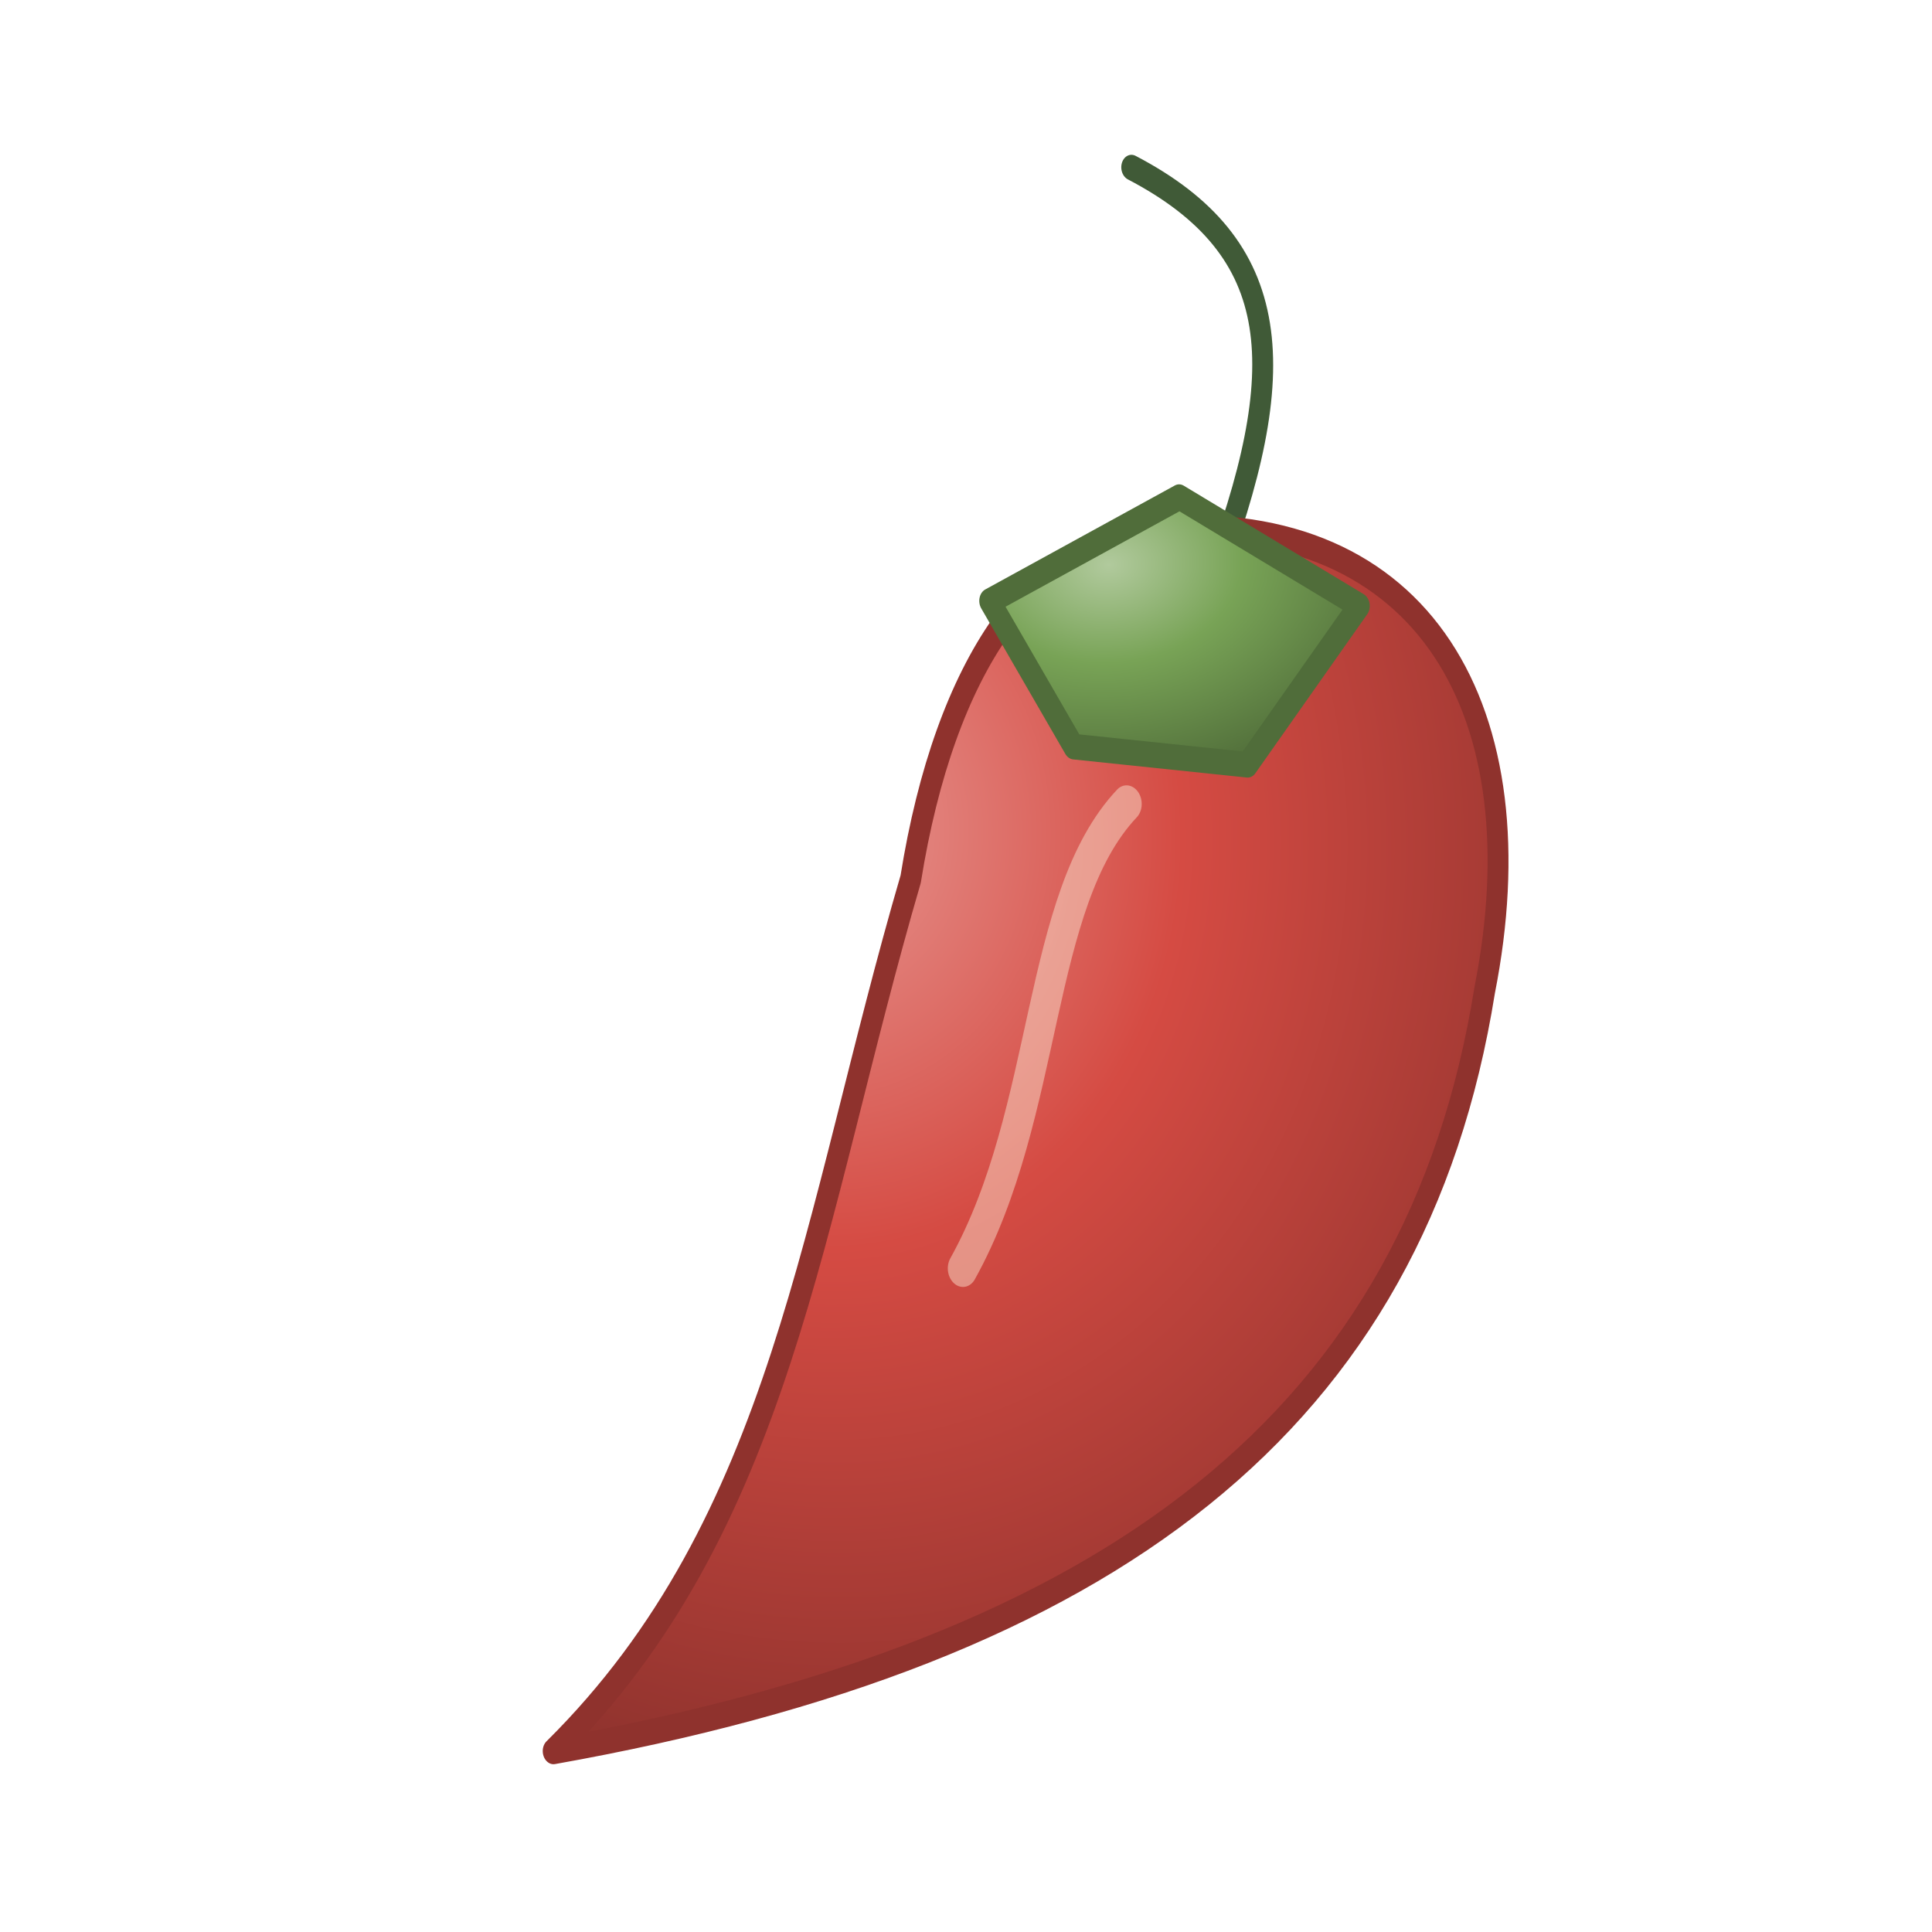
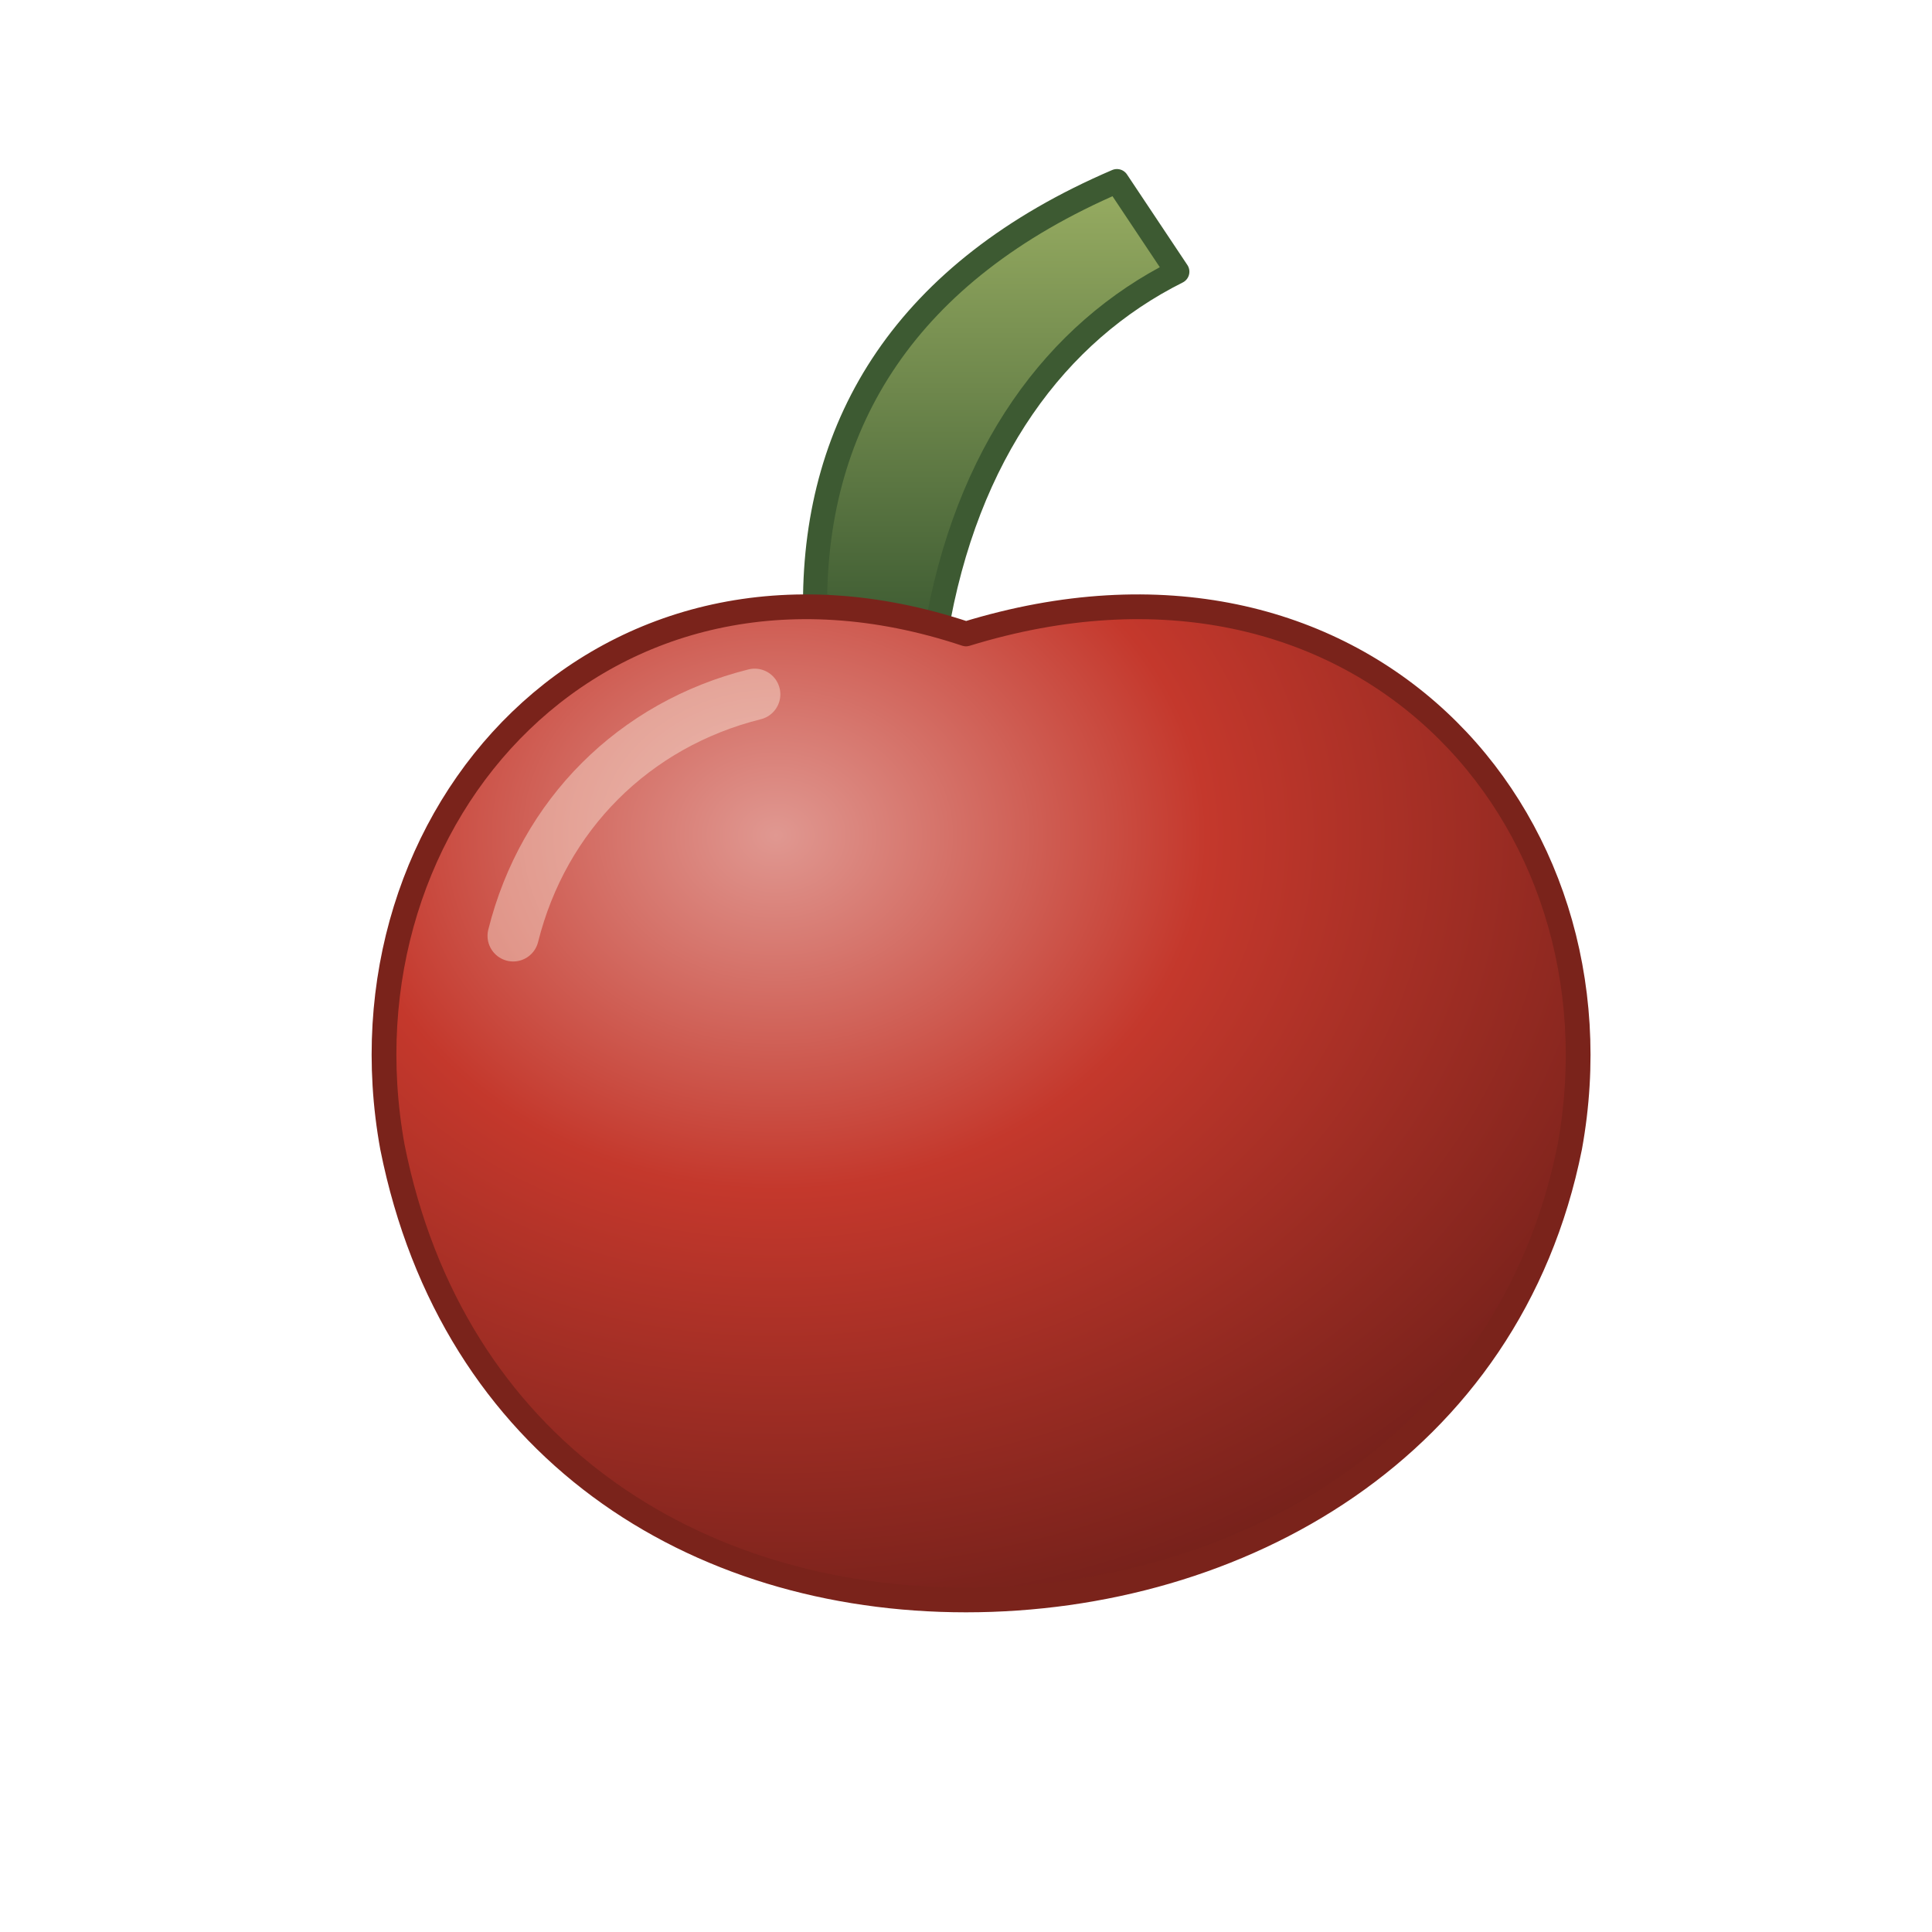
- <svg xmlns="http://www.w3.org/2000/svg" viewBox="0 0 64 64" role="img" aria-label="Cherry Large Hot Chilli Seeds">
+ <svg xmlns="http://www.w3.org/2000/svg" viewBox="0 0 64 64" role="img">
  <defs>
-     <radialGradient id="shade0" cx="33%" cy="23%" r="86%">
-       <stop stop-color="#e79792" />
-       <stop offset=".42" stop-color="#d54b43" />
-       <stop offset="1" stop-color="#8a312c" />
+     <radialGradient id="pod" cx="33%" cy="23%" r="83%">
+       <stop stop-color="#e09891" />
+       <stop offset=".43" stop-color="#c4382c" />
+       <stop offset="1" stop-color="#72201a" />
    </radialGradient>
-     <radialGradient id="shade1" cx="33%" cy="23%" r="86%">
-       <stop stop-color="#b1ca9d" />
-       <stop offset=".42" stop-color="#78a356" />
-       <stop offset="1" stop-color="#4e6a38" />
-     </radialGradient>
+     <linearGradient id="stem" x2="0" y2="1">
+       <stop stop-color="#98ad62" />
+       <stop offset="1" stop-color="#3d5b32" />
+     </linearGradient>
  </defs>
-   <g transform="translate(32 32) rotate(-4) scale(0.8135 1) translate(-32 -32)" stroke="#405a37" stroke-width=".85" stroke-linecap="round" stroke-linejoin="round">
-     <path d="M43 20c4-7 4-11-2-14" fill="none" />
-     <path d="M41 18c11 0 15 7 12 16-4 14-17 21-40 23 10-7 12-17 17-28 2-7 6-11 11-11Z" fill="url(#shade0)" stroke="#8f322d" />
-     <path d="m34 20 8-3 7 4-5 5-7-1Z" fill="url(#shade1)" stroke="#506d3a" />
-     <path d="M39 27c-4 3-4 10-8 15" fill="none" stroke="#fff1dd" stroke-width="1.2" opacity=".44" stroke-linecap="round" />
+   <g stroke-linejoin="round" stroke-linecap="round">
+     <path d="M31 21c1-6 4-10 8-12l-2-3c-7 3-10 8-10 14Z" fill="url(#stem)" stroke="#3d5a32" stroke-width=".8" />
+     <path d="M32 21C20 17 11 27 13 38c2 10 10 15 19 15s18-5 20-15c2-11-7-21-20-17Z" fill="url(#pod)" stroke="#7a231b" stroke-width=".82" />
+     <path d="M17 31c1-4 4-7 8-8" fill="none" stroke="#fff7e8" stroke-width="1.7" opacity=".4" />
  </g>
</svg>
